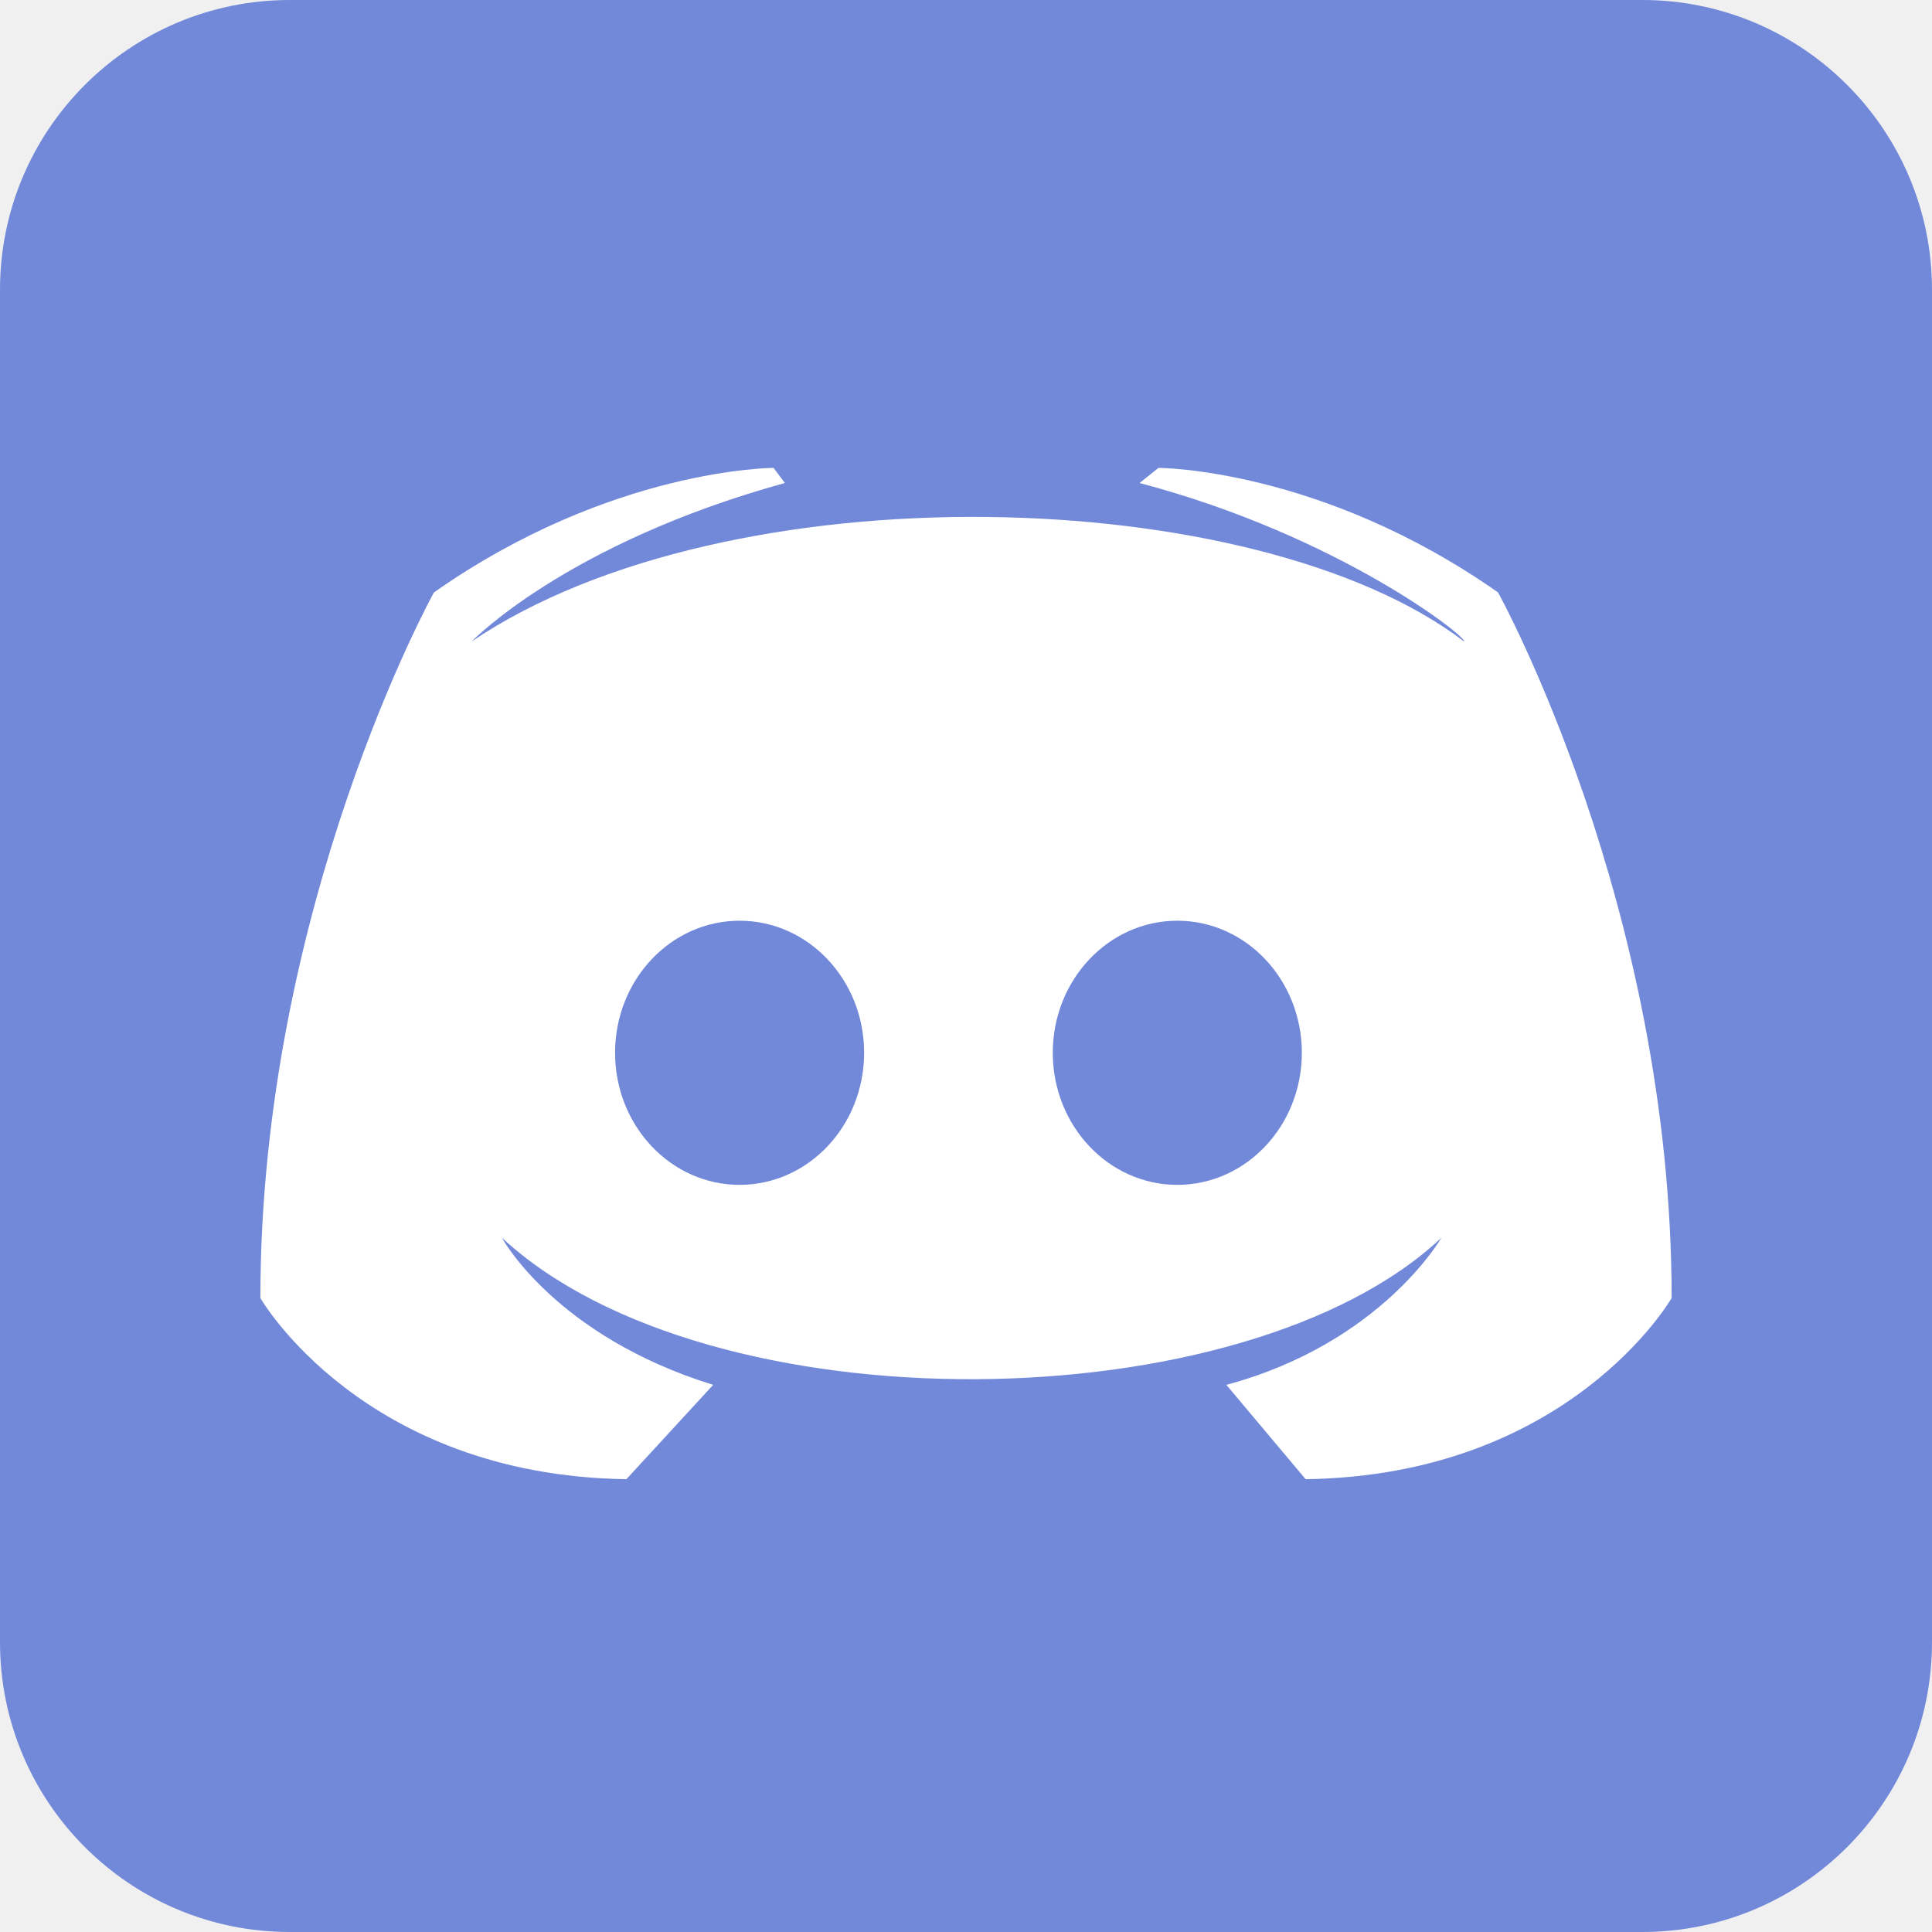
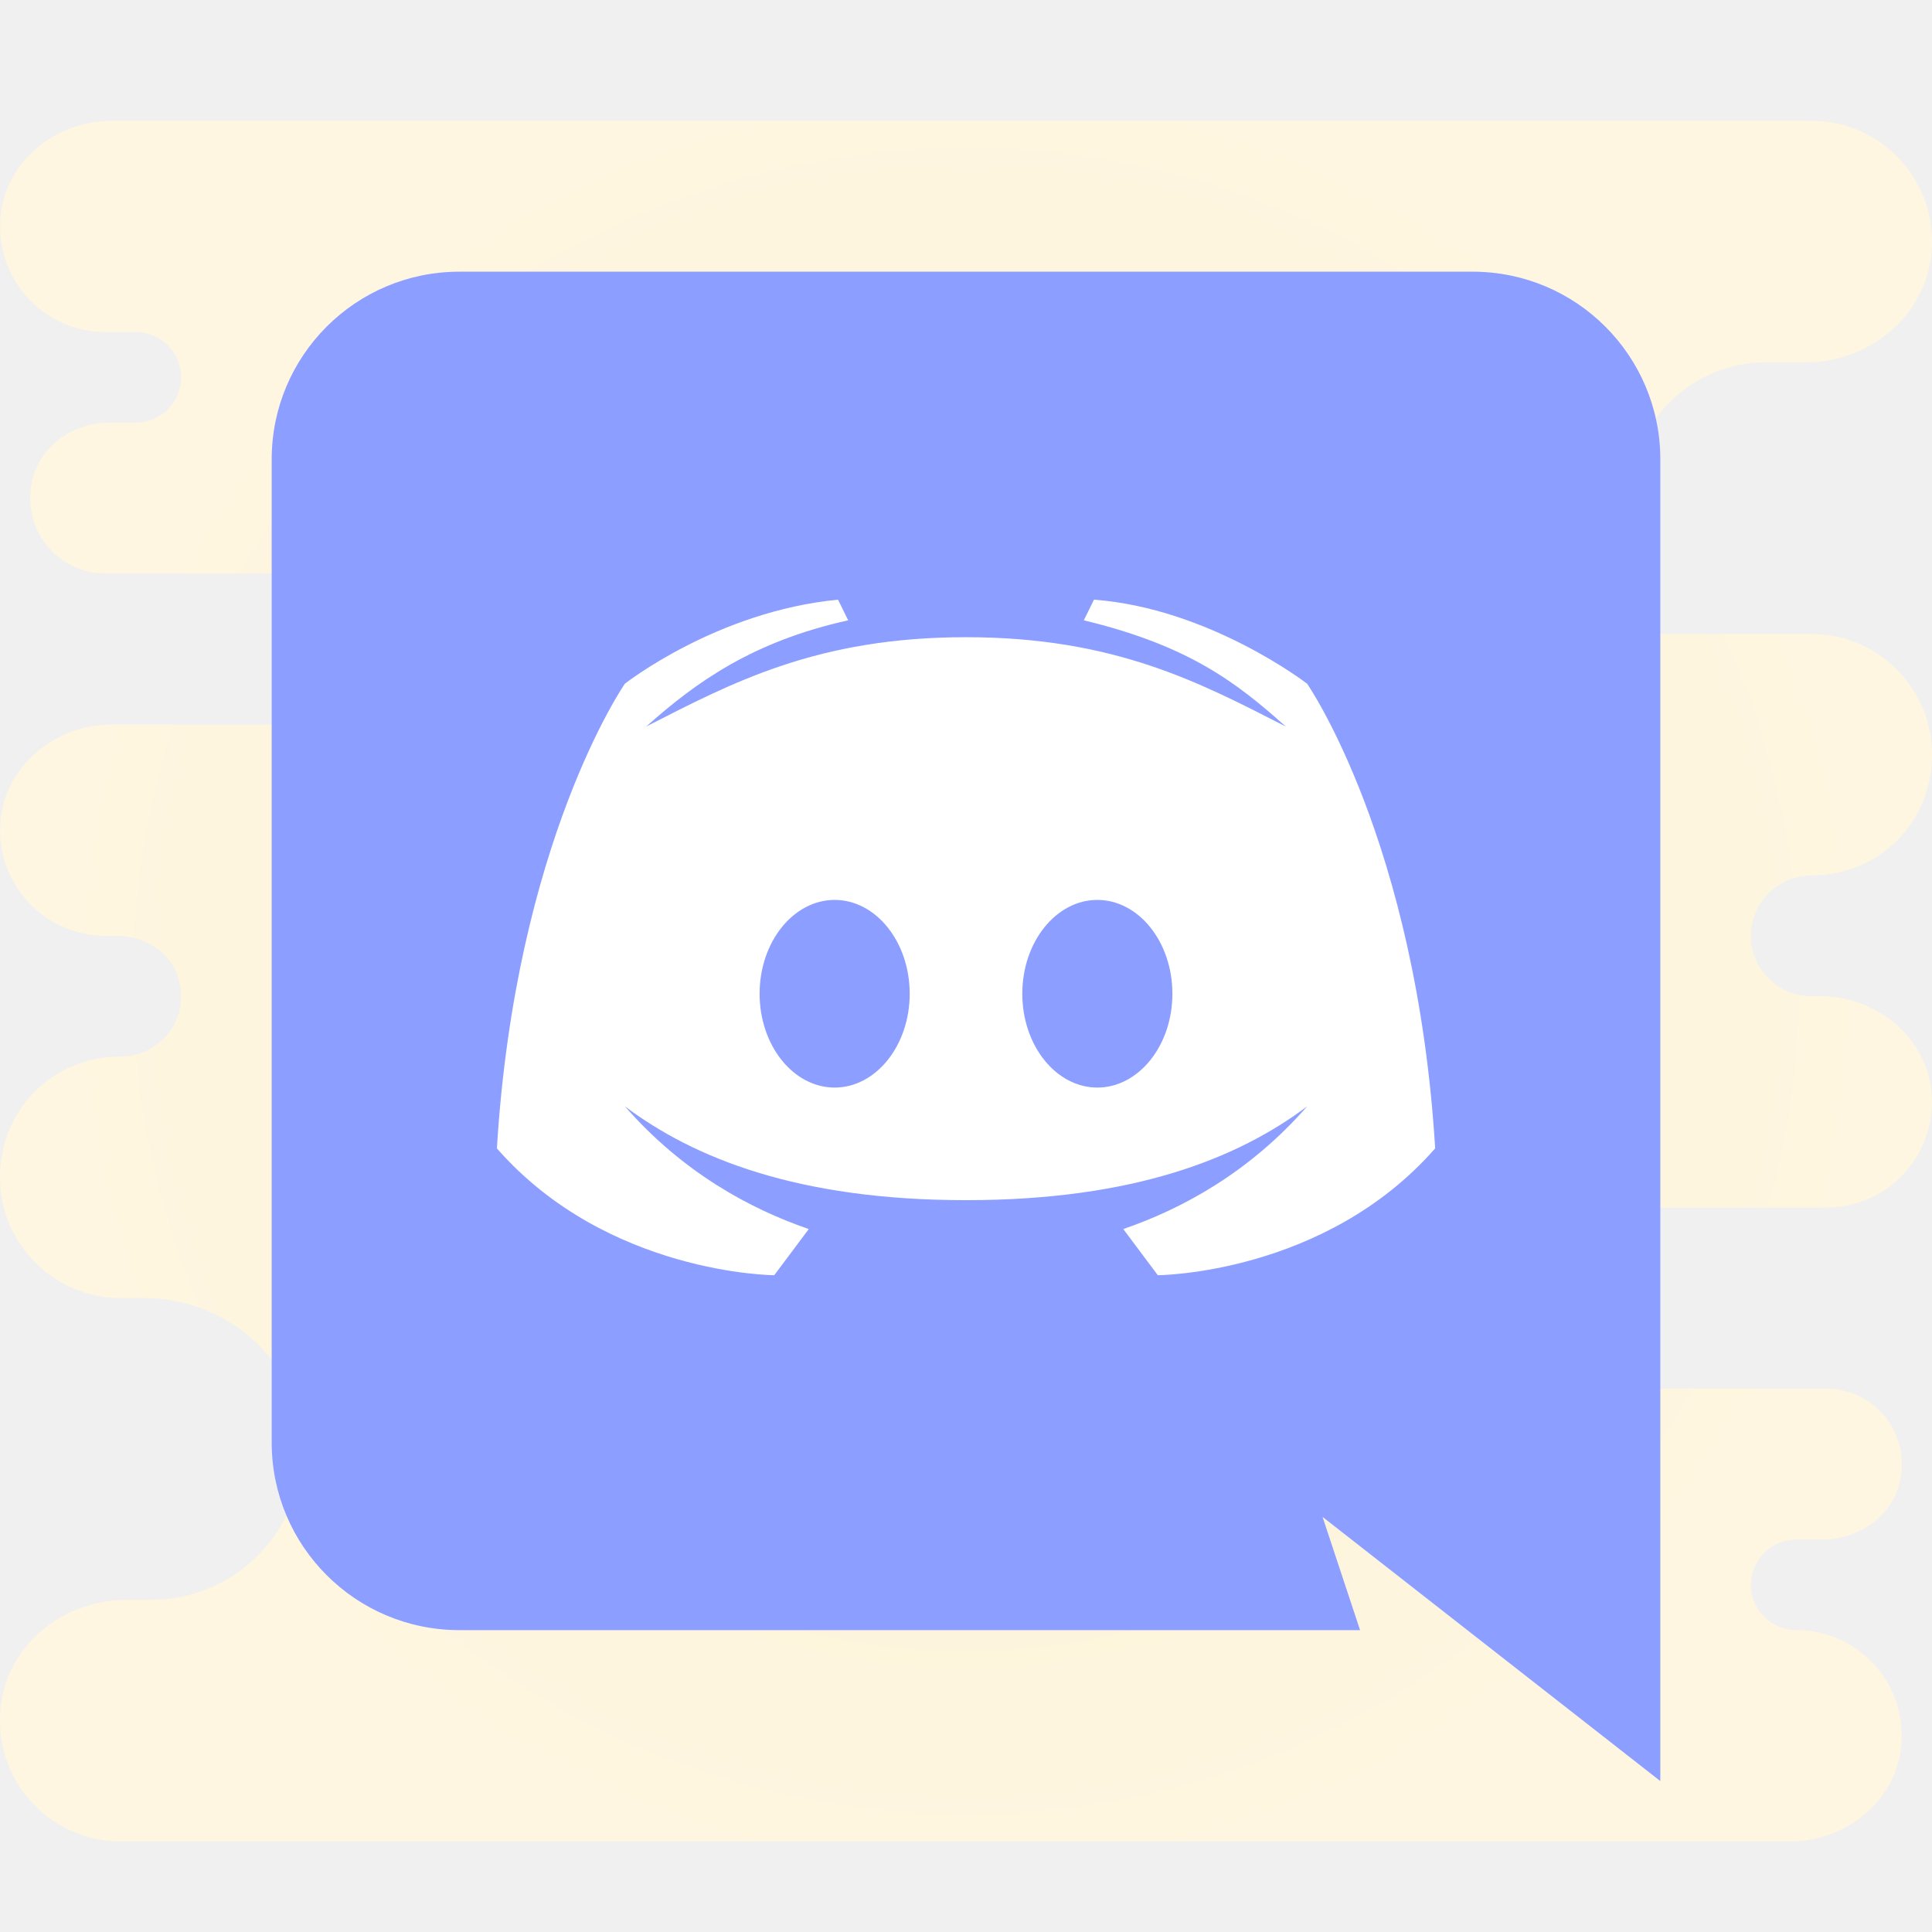
- <svg xmlns="http://www.w3.org/2000/svg" fill="#7289da" viewBox="0 0 512 512">
-   <rect height="512" rx="15%" width="512" />
-   <path d="m346 392-21-25c41-11 57-39 57-39-52 49-194 51-249 0 0 0 14 26 56 39l-23 25c-70-1-97-48-97-48 0-104 46-187 46-187 47-33 90-33 90-33l3 4c-58 16-83 42-83 42 68-46 208-42 263 0 1-1-33-28-86-42l5-4s43 0 90 33c0 0 46 83 46 187 0 0-27 47-97 48z" fill="#fff" />
-   <ellipse cx="196" cy="279" rx="33" ry="35" />
-   <ellipse cx="312" cy="279" rx="33" ry="35" />
+ <svg xmlns="http://www.w3.org/2000/svg" viewBox="0 0 64 64" width="64px" height="64px">
+   <radialGradient id="oeOszrvEHdIbQAmgLsBNha" cx="32" cy="808.39" r="30.301" gradientTransform="translate(0 -775.89)" gradientUnits="userSpaceOnUse">
+     <stop offset="0" stop-color="#f4e9c3" />
+     <stop offset=".219" stop-color="#f8eecd" />
+     <stop offset=".644" stop-color="#fdf4dc" />
+     <stop offset="1" stop-color="#fff6e1" />
+   </radialGradient>
+   <path fill="url(#oeOszrvEHdIbQAmgLsBNha)" d="M63.99,36.31C64.1,38.33,62.5,40,60.5,40h-9.48C51.009,40,51,40.009,51,40.02v5.96 c0,0.011,0.009,0.02,0.02,0.02h9.48c1.58,0,2.81,1.46,2.43,3.11C62.66,50.25,61.54,51,60.37,51H59.5c-0.825,0-1.5,0.675-1.5,1.5l0,0 c0,0.825,0.675,1.5,1.5,1.5l0,0c2,0,3.6,1.67,3.49,3.69C62.9,59.58,61.2,61,59.3,61H4c-2.48,0-4.43-2.26-3.92-4.82 C0.47,54.29,2.25,53,4.18,53H5c2.92,0,5.26-2.51,4.98-5.49C9.73,44.91,7.4,43,4.78,43H4c-2.48,0-4.43-2.26-3.92-4.82 C0.47,36.29,2.07,35,4,35l0,0c1.301,0,2.332-1.252,1.899-2.634C5.633,31.52,4.776,31,3.89,31H3.5c-2,0-3.6-1.67-3.49-3.69 C0.1,25.42,1.8,24,3.7,24h7.28c0.011,0,0.02-0.009,0.02-0.02v-4.96c0-0.011-0.009-0.02-0.02-0.02H3.5 c-1.577,0-2.805-1.445-2.432-3.091C1.329,14.757,2.448,14,3.63,14H4.5C5.33,14,6,13.33,6,12.5S5.33,11,4.5,11h-1 c-2,0-3.6-1.67-3.49-3.69C0.1,5.42,1.8,4,3.7,4H60c2.34,0,4.21,2.01,3.98,4.39c-0.19,2.05-2,3.56-4.04,3.61H58.5 c-2.485,0-4.5,2.015-4.5,4.5l0,0c0,2.485,0,4.5,0,4.5h6c2.48,0,4.43,2.26,3.92,4.82C63.53,27.71,61.93,29,60,29l0,0 c-1.1,0-2,0.9-2,2l0,0c0,1.1,0.9,2,2,2h0.3C62.2,33,63.9,34.42,63.99,36.31z" />
+   <path fill="#8c9eff" d="M55,59l-11.189-8.751L45.054,54H15.216C11.783,54,9,51.217,9,47.784V15.216 C9,11.783,11.783,9,15.216,9h33.568C52.217,9,55,11.783,55,15.216V59z" />
+   <path fill="#fff" d="M43.301,22.65c0,0-3.232-2.499-7.062-2.785l-0.336,0.684c3.456,0.833,5.035,2.039,6.689,3.518 c-2.847-1.455-5.669-2.959-10.592-2.959s-7.745,1.504-10.592,2.959c1.654-1.479,3.543-2.822,6.689-3.518l-0.336-0.684 c-4.016,0.385-7.062,2.785-7.062,2.785s-3.618,5.209-4.239,15.391c3.655,4.177,9.188,4.202,9.188,4.202l1.144-1.529 c-1.952-0.671-4.177-1.877-6.092-4.065c2.288,1.716,5.731,3.108,11.301,3.108s9.014-1.392,11.301-3.108 c-1.915,2.188-4.14,3.394-6.092,4.065l1.144,1.529c0,0,5.532-0.025,9.188-4.202C46.919,27.859,43.301,22.65,43.301,22.65z M27.649,36.027c-1.368,0-2.486-1.392-2.486-3.108c0-1.716,1.119-3.108,2.486-3.108c1.368,0,2.486,1.392,2.486,3.108 C30.135,34.635,29.016,36.027,27.649,36.027z M36.351,36.027c-1.368,0-2.486-1.392-2.486-3.108c0-1.716,1.119-3.108,2.486-3.108 c1.368,0,2.486,1.392,2.486,3.108C38.838,34.635,37.719,36.027,36.351,36.027z" />
</svg>
